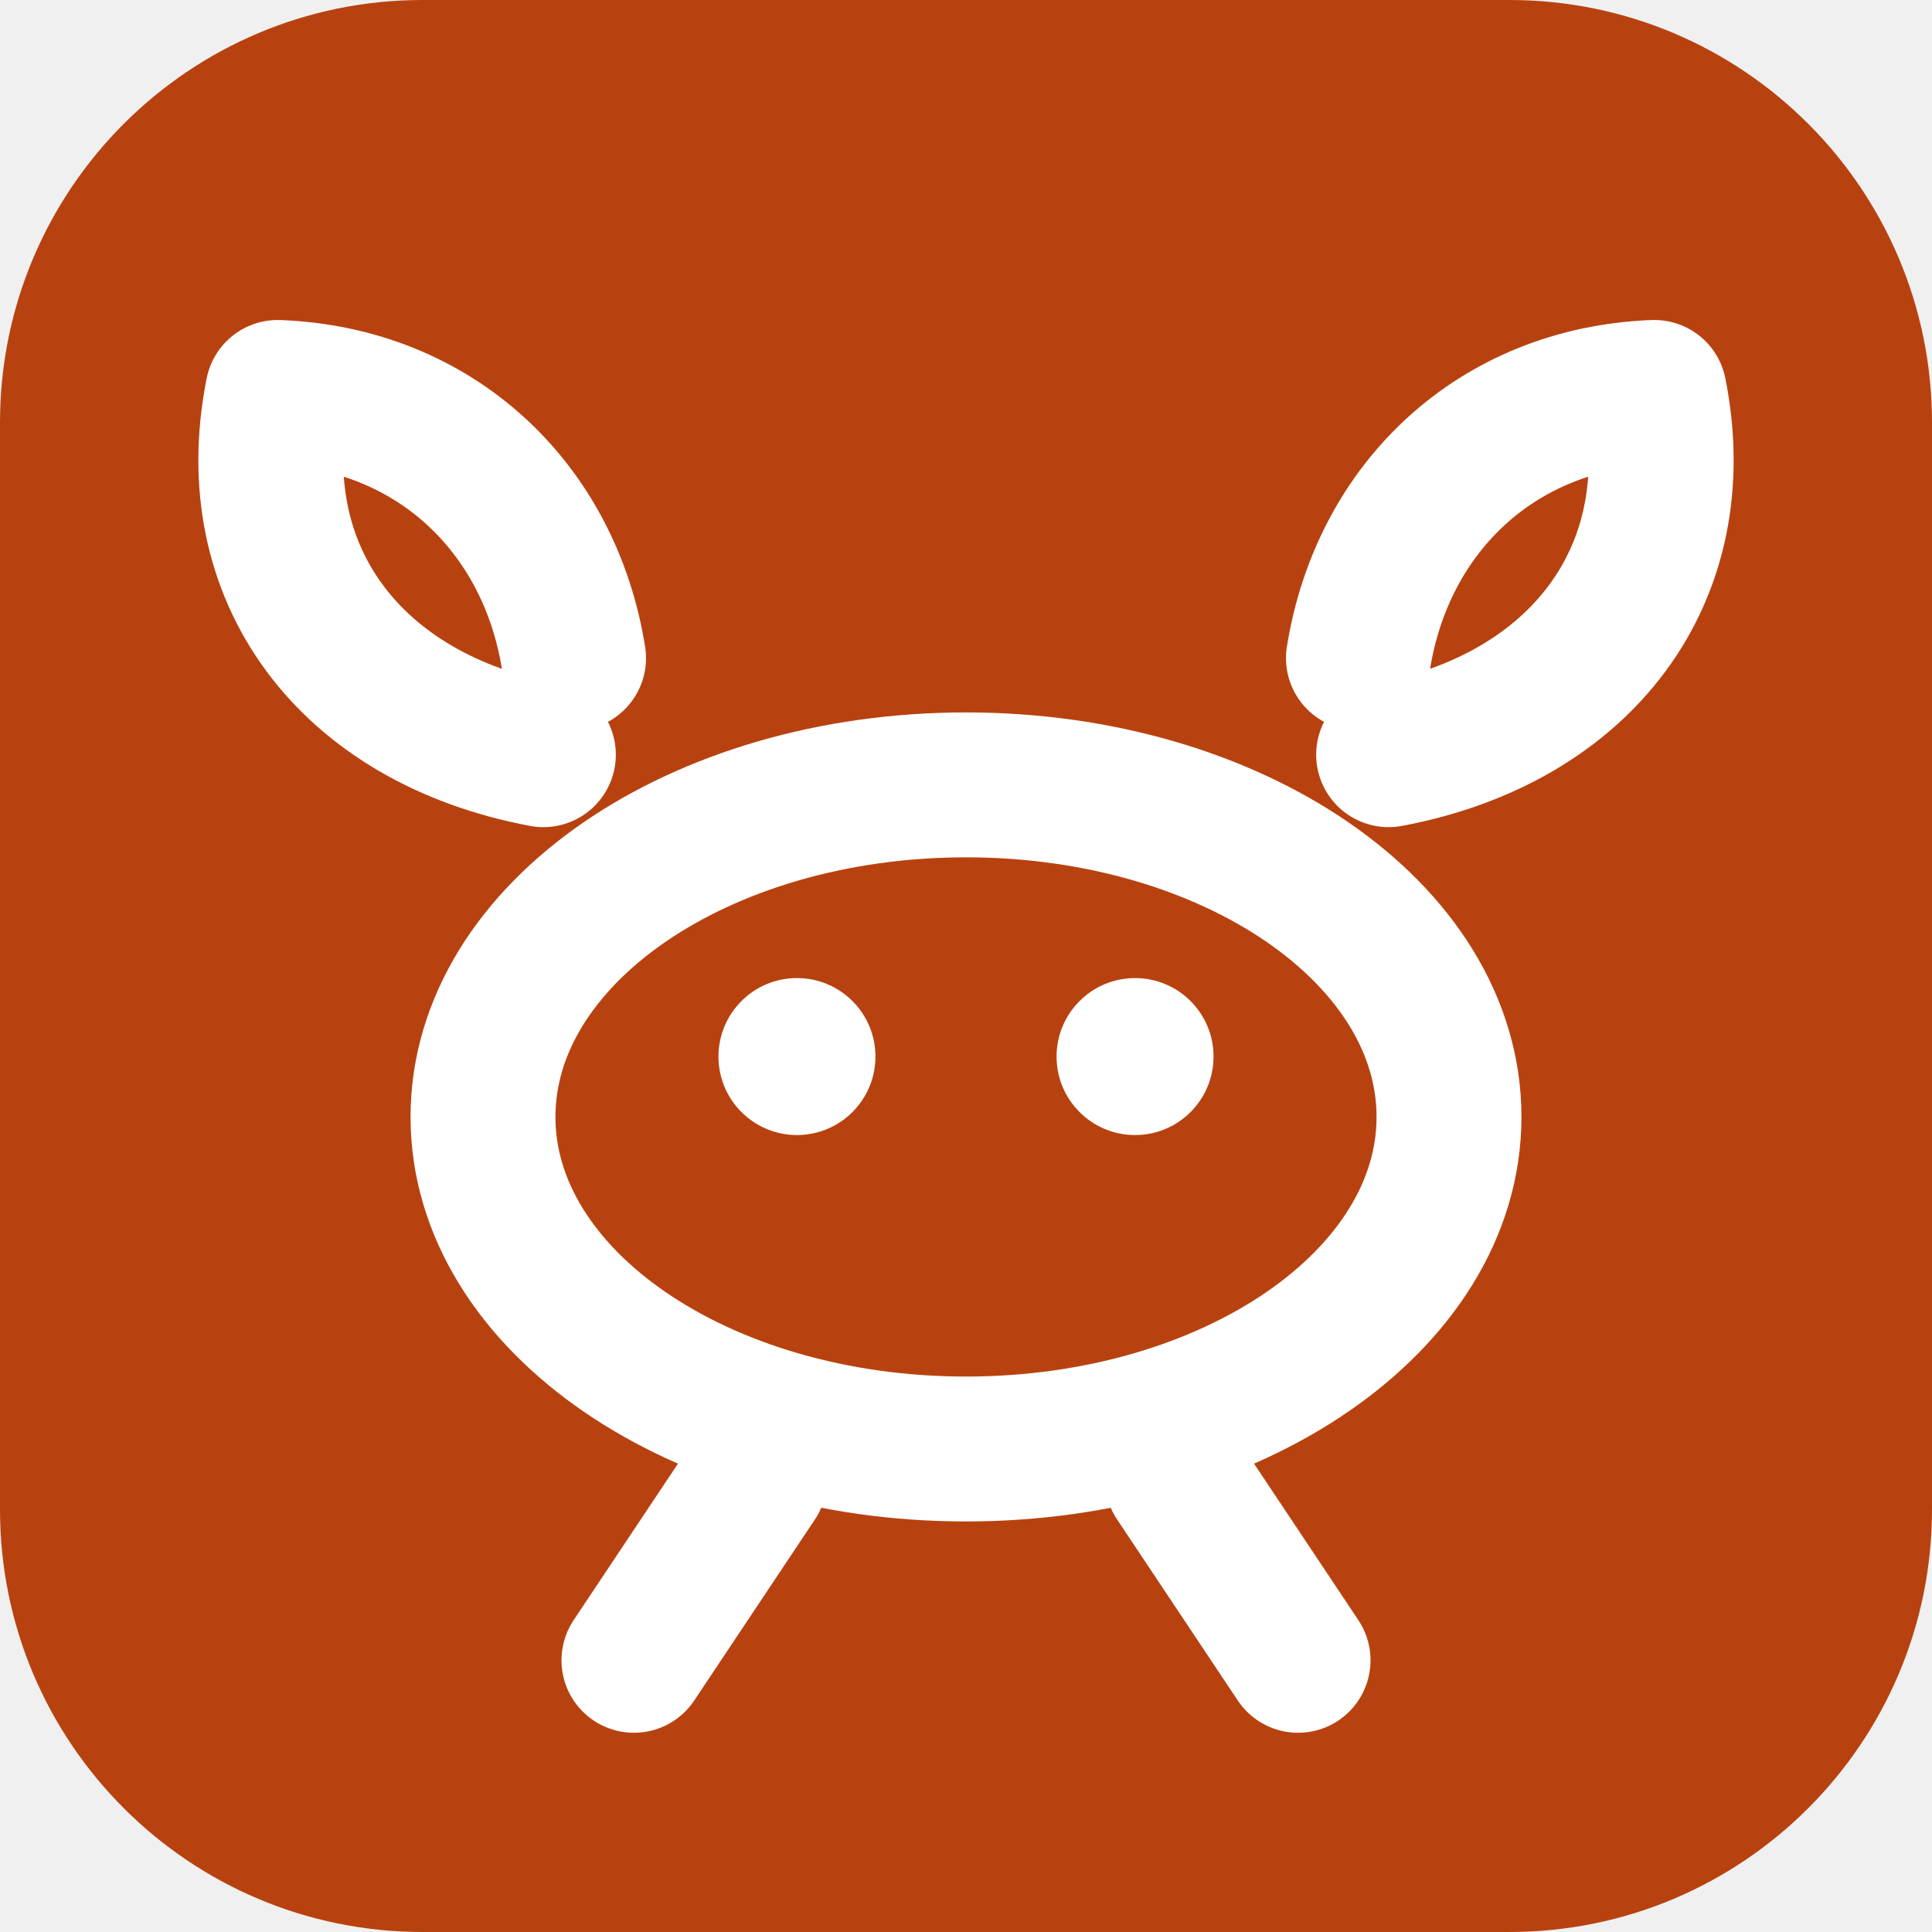
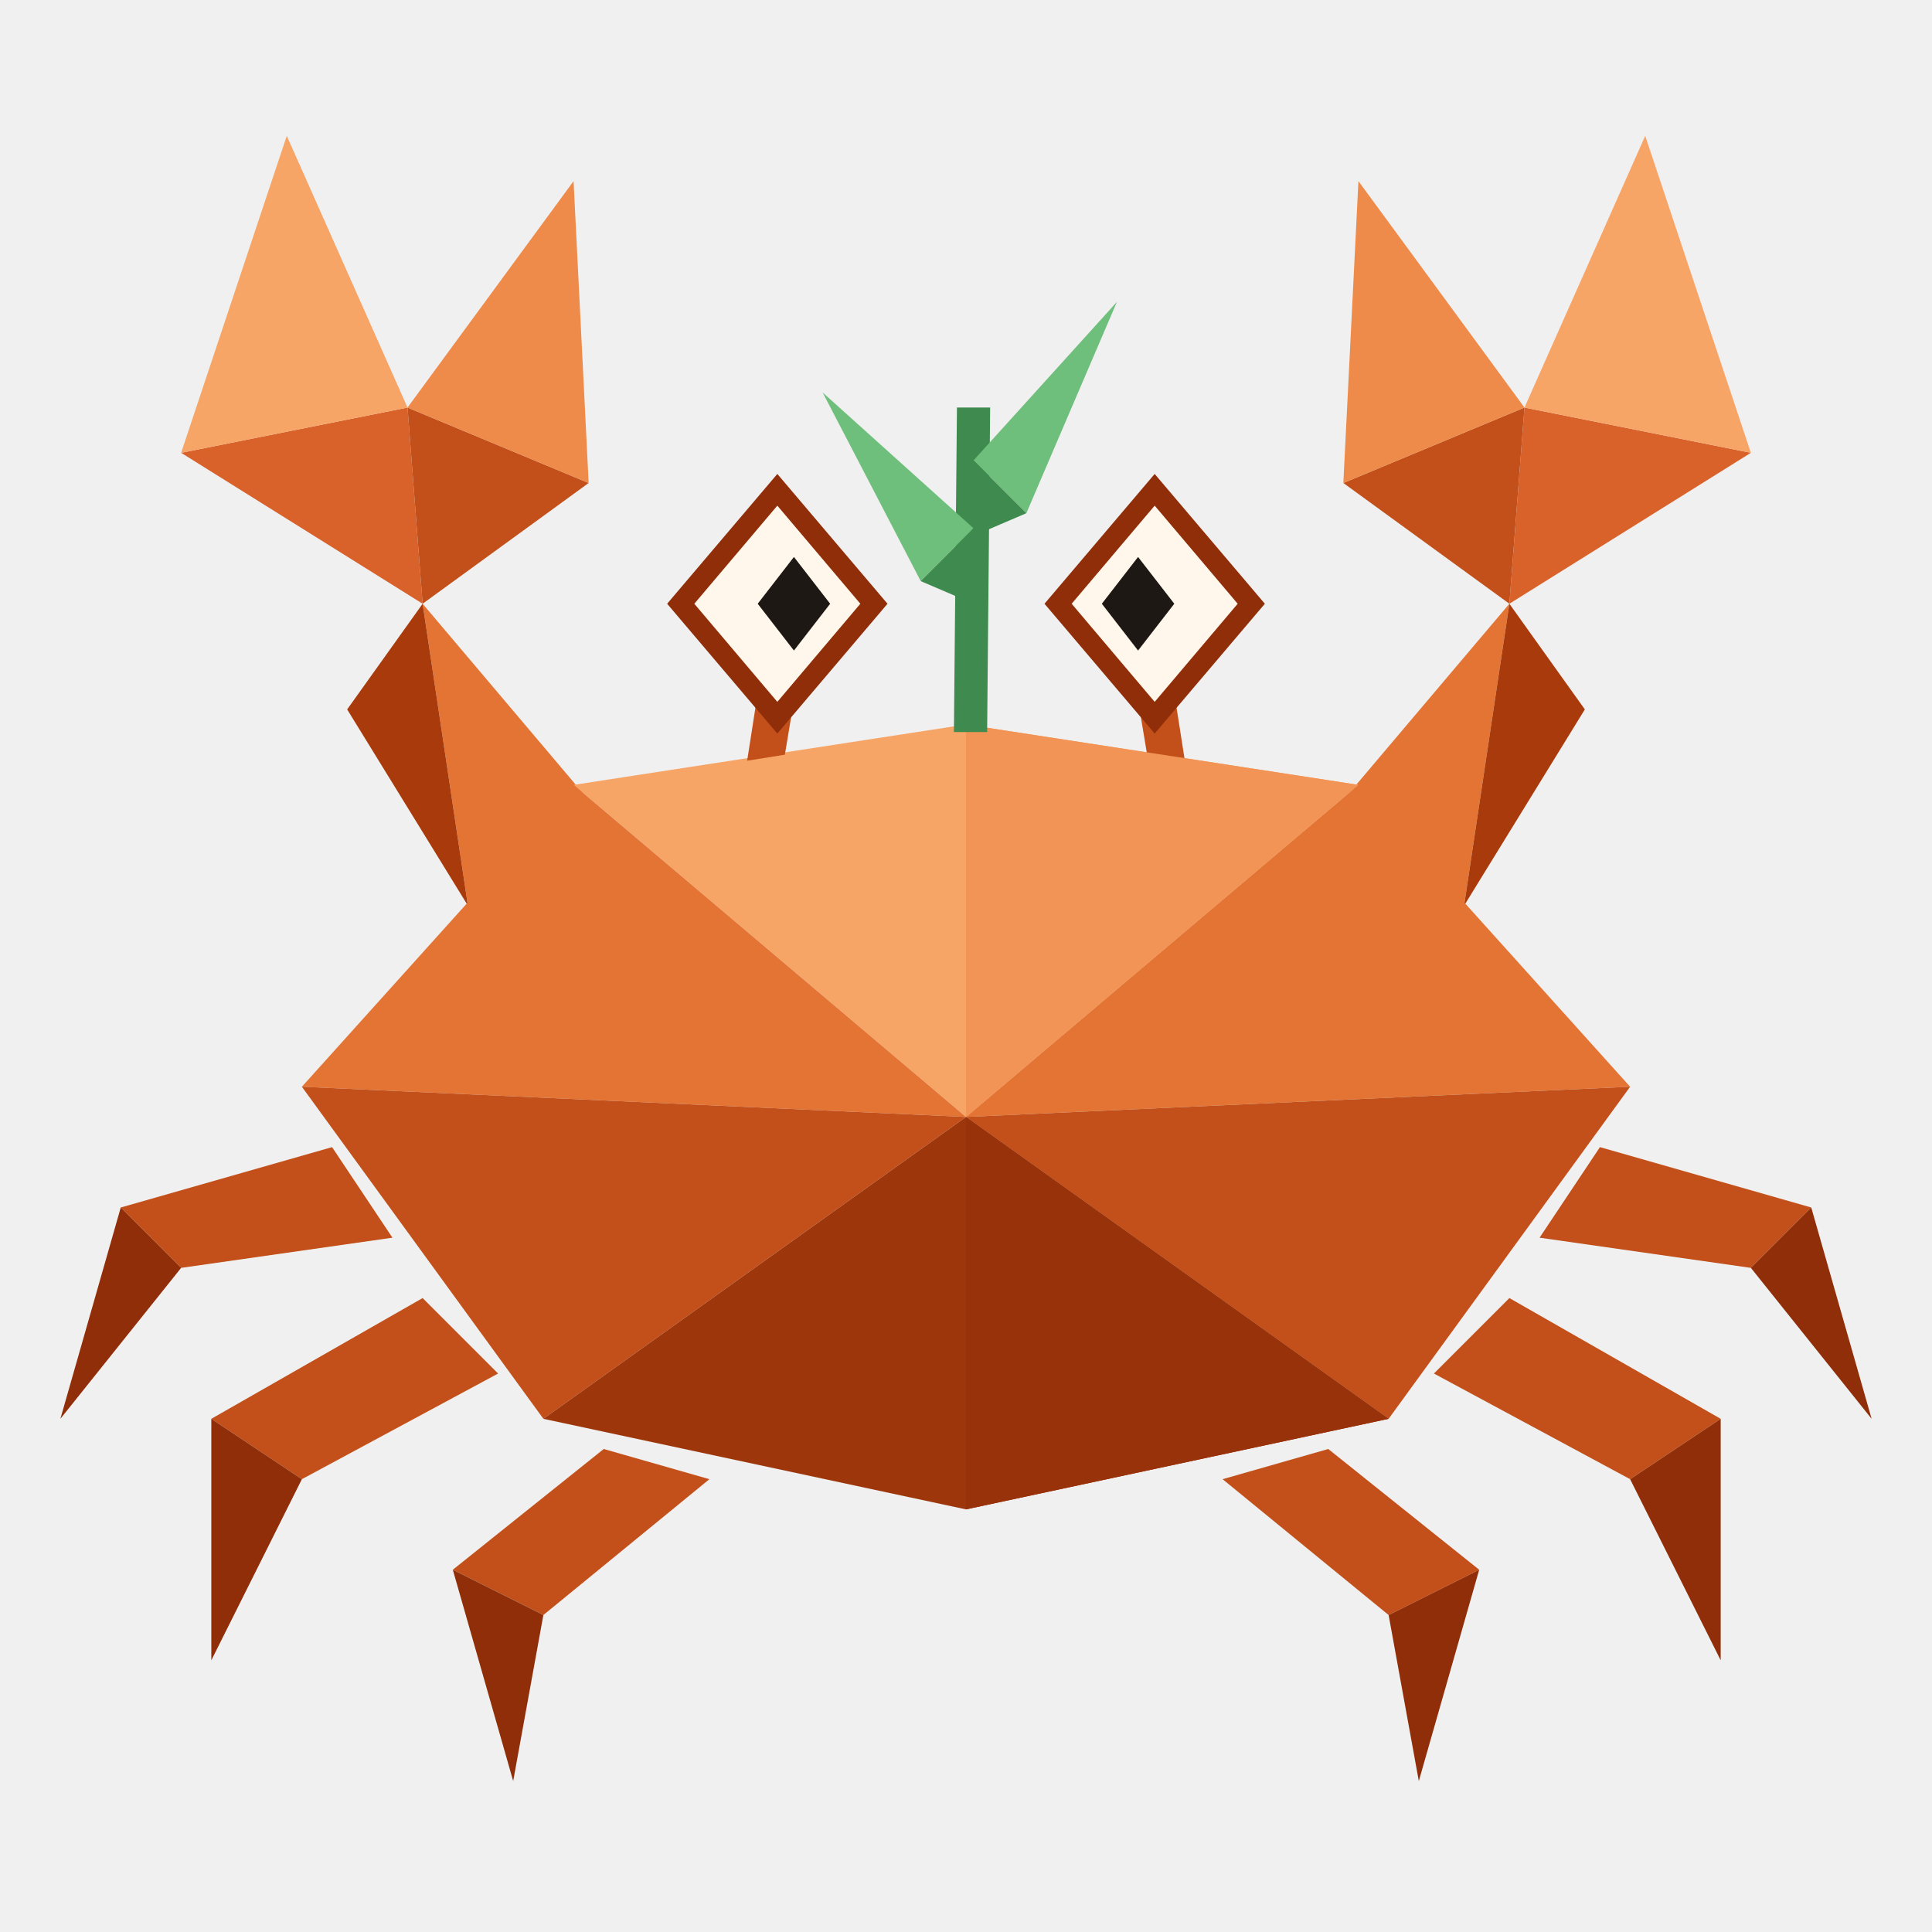
- <svg xmlns="http://www.w3.org/2000/svg" viewBox="0 0 32 32">
-   <rect width="32" height="32" rx="7" fill="#b8420f" />
-   <g fill="none" stroke="#fff" stroke-width="2.4" stroke-linecap="round" stroke-linejoin="round">
-     <path d="M9 12.5c-3.2-.6-5-3-4.4-6 2.6.1 4.5 1.9 4.9 4.4M23 12.5c3.2-.6 5-3 4.4-6-2.6.1-4.5 1.9-4.9 4.4" />
-     <ellipse cx="16" cy="18.5" rx="8" ry="5.5" />
-     <path d="M12.5 24.5l-2 3M19.5 24.5l2 3" />
-   </g>
-   <circle cx="13.2" cy="17.5" r="1.3" fill="#fff" />
-   <circle cx="18.8" cy="17.5" r="1.3" fill="#fff" />
+ <svg xmlns="http://www.w3.org/2000/svg" viewBox="0 0 128 128" role="img" aria-label="crabfarm">
+   <defs>
+     <g id="half">
+       <path fill="#c3501a" d="M22 76L8 80L12 84L26 82Z" />
+       <path fill="#8f2e08" d="M8 80L4 94L12 84Z" />
+       <path fill="#c3501a" d="M28 86L14 94L20 98L33 91Z" />
+       <path fill="#8f2e08" d="M14 94L14 110L20 98Z" />
+       <path fill="#c3501a" d="M40 96L30 104L36 107L47 98Z" />
+       <path fill="#8f2e08" d="M30 104L34 118L36 107Z" />
+       <path fill="#e47434" d="M39 53L28 40L31 60Z" />
+       <path fill="#a83a0c" d="M28 40L23 47L31 60Z" />
+       <path fill="#d9612a" d="M28 40L12 30L27 27Z" />
+       <path fill="#f7a467" d="M12 30L19 9L27 27Z" />
+       <path fill="#c3501a" d="M28 40L27 27L39 32Z" />
+       <path fill="#ee8a4a" d="M27 27L38 12L39 32Z" />
+       <path fill="#f7a467" d="M38 52L64 48L64 74Z" />
+       <path fill="#e47434" d="M20 72L38 52L64 74Z" />
+       <path fill="#c3501a" d="M20 72L64 74L36 94Z" />
+       <path fill="#9e360b" d="M36 94L64 74L64 100Z" />
+       <path fill="#c3501a" d="M49.5 50.4L52 50L53 44L50.5 44Z" />
+       <path fill="#8f2e08" d="M51.5 31.4L58.8 40L51.5 48.6L44.2 40Z" />
+       <path fill="#fff6ec" d="M51.5 33.5L57 40L51.5 46.5L46 40Z" />
+       <path fill="#1d1814" d="M52.6 36.9L55 40L52.6 43.1L50.2 40Z" />
+     </g>
+   </defs>
+   <use href="#half" />
+   <use href="#half" transform="translate(128 0) scale(-1 1)" />
+   <path fill="#f19456" d="M90 52L64 48L64 74Z" />
+   <path fill="#97320a" d="M92 94L64 74L64 100Z" />
+   <path fill="#3f8a4e" d="M63.2 48.5L63.4 27L65.6 27L65.4 48.5Z" />
+   <path fill="#6fbf7c" d="M64.5 35L54.5 26L61 38.5Z" />
+   <path fill="#3f8a4e" d="M64.5 35L61 38.5L64.5 40Z" />
+   <path fill="#6fbf7c" d="M64.5 30.5L74 20L68 34Z" />
+   <path fill="#3f8a4e" d="M64.5 30.5L68 34L64.5 35.5Z" />
</svg>
